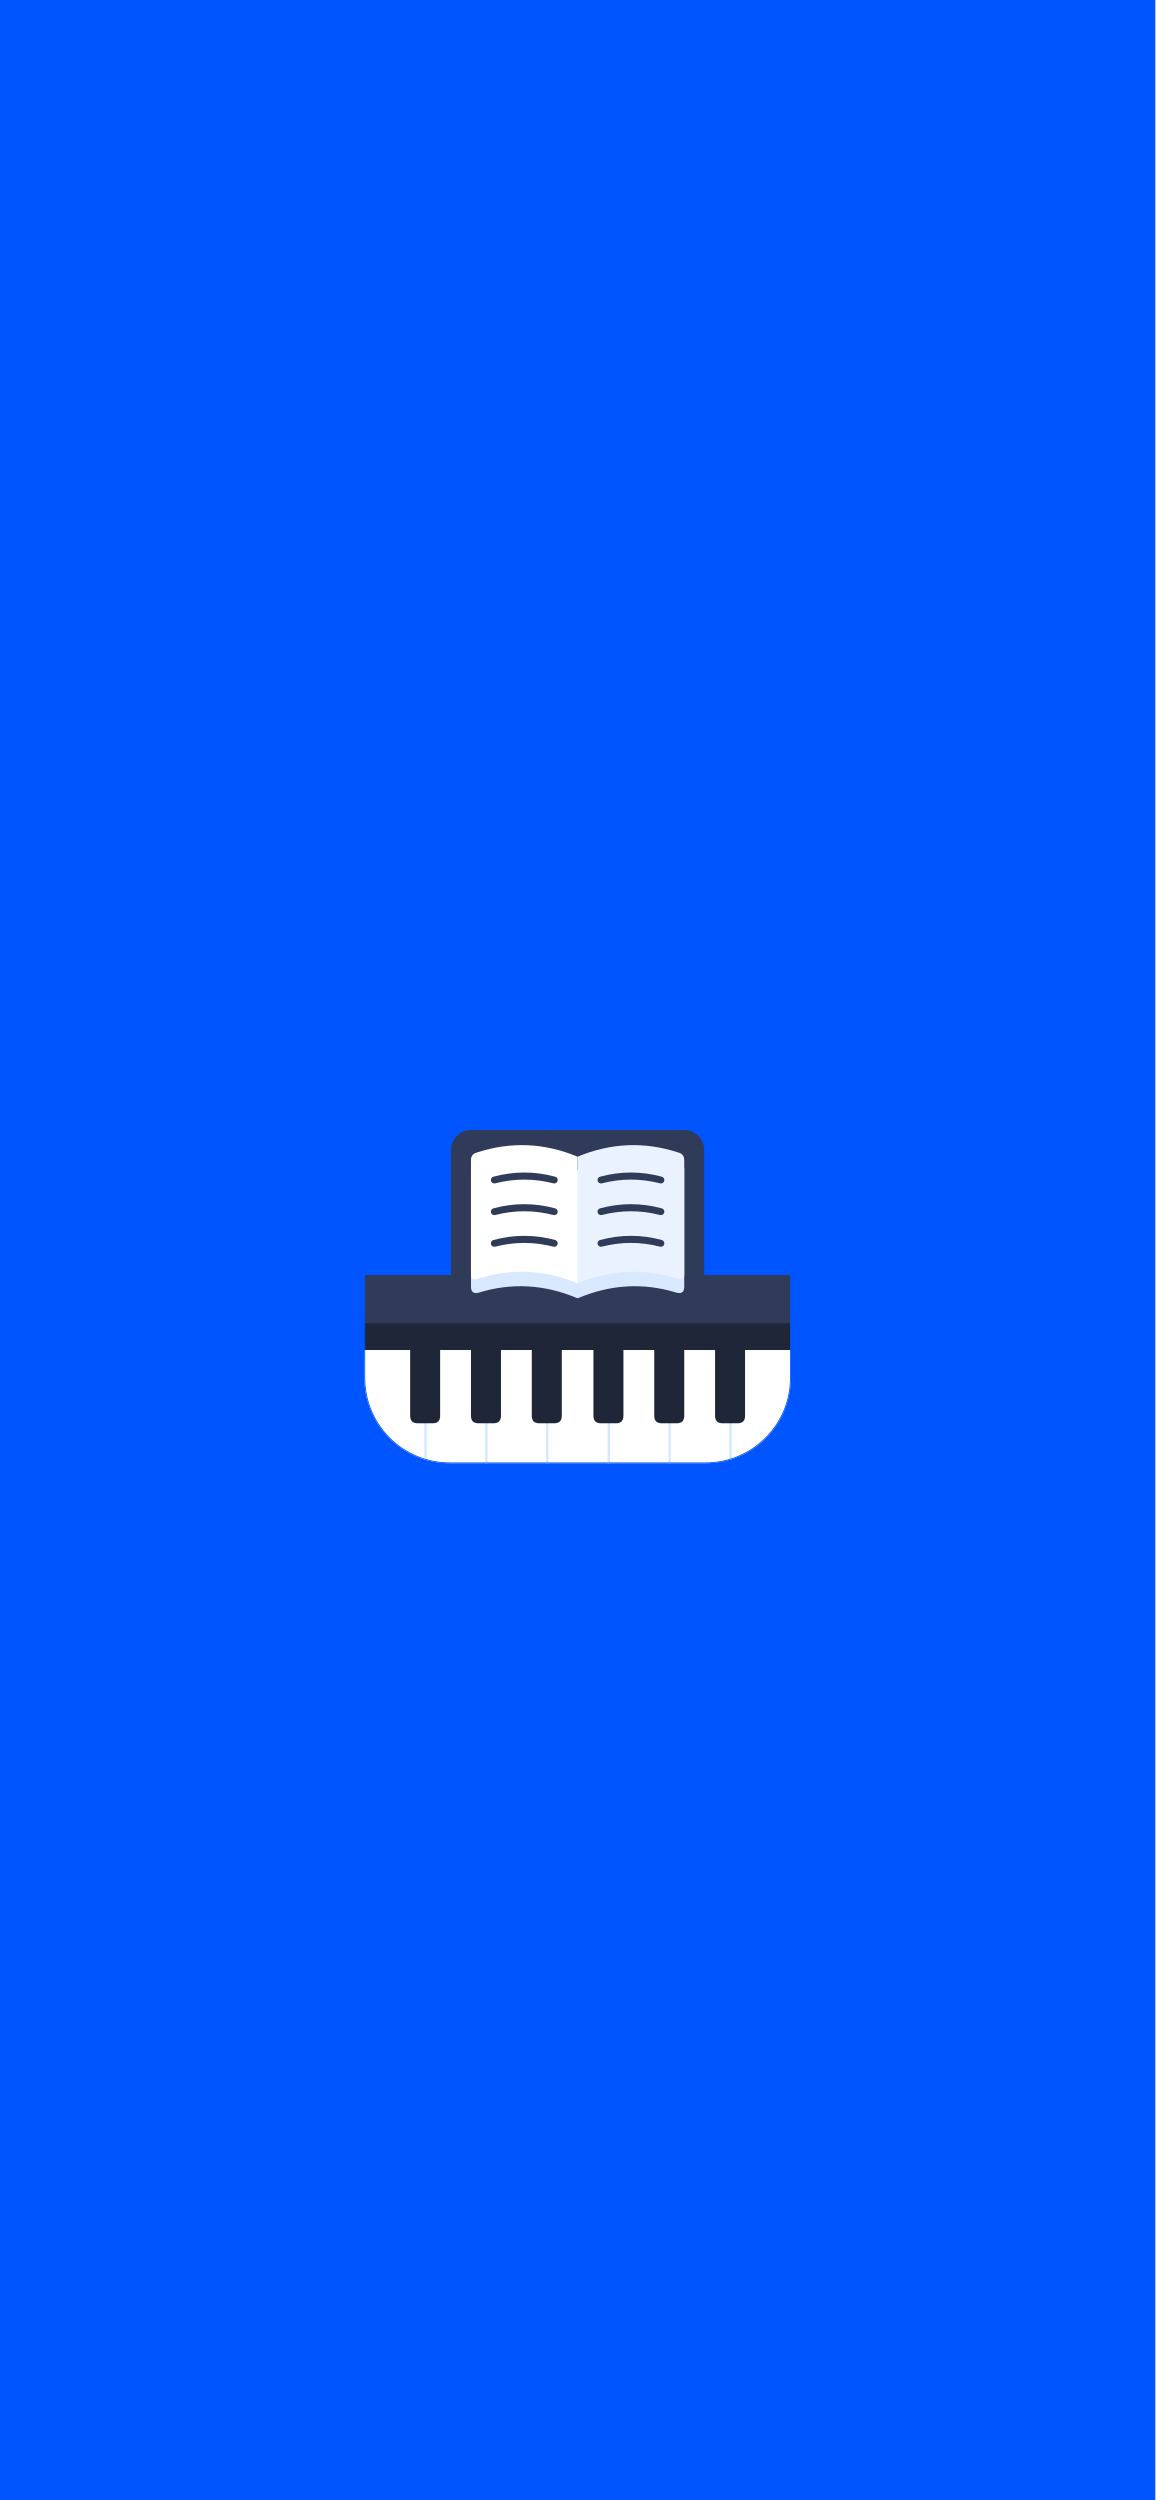
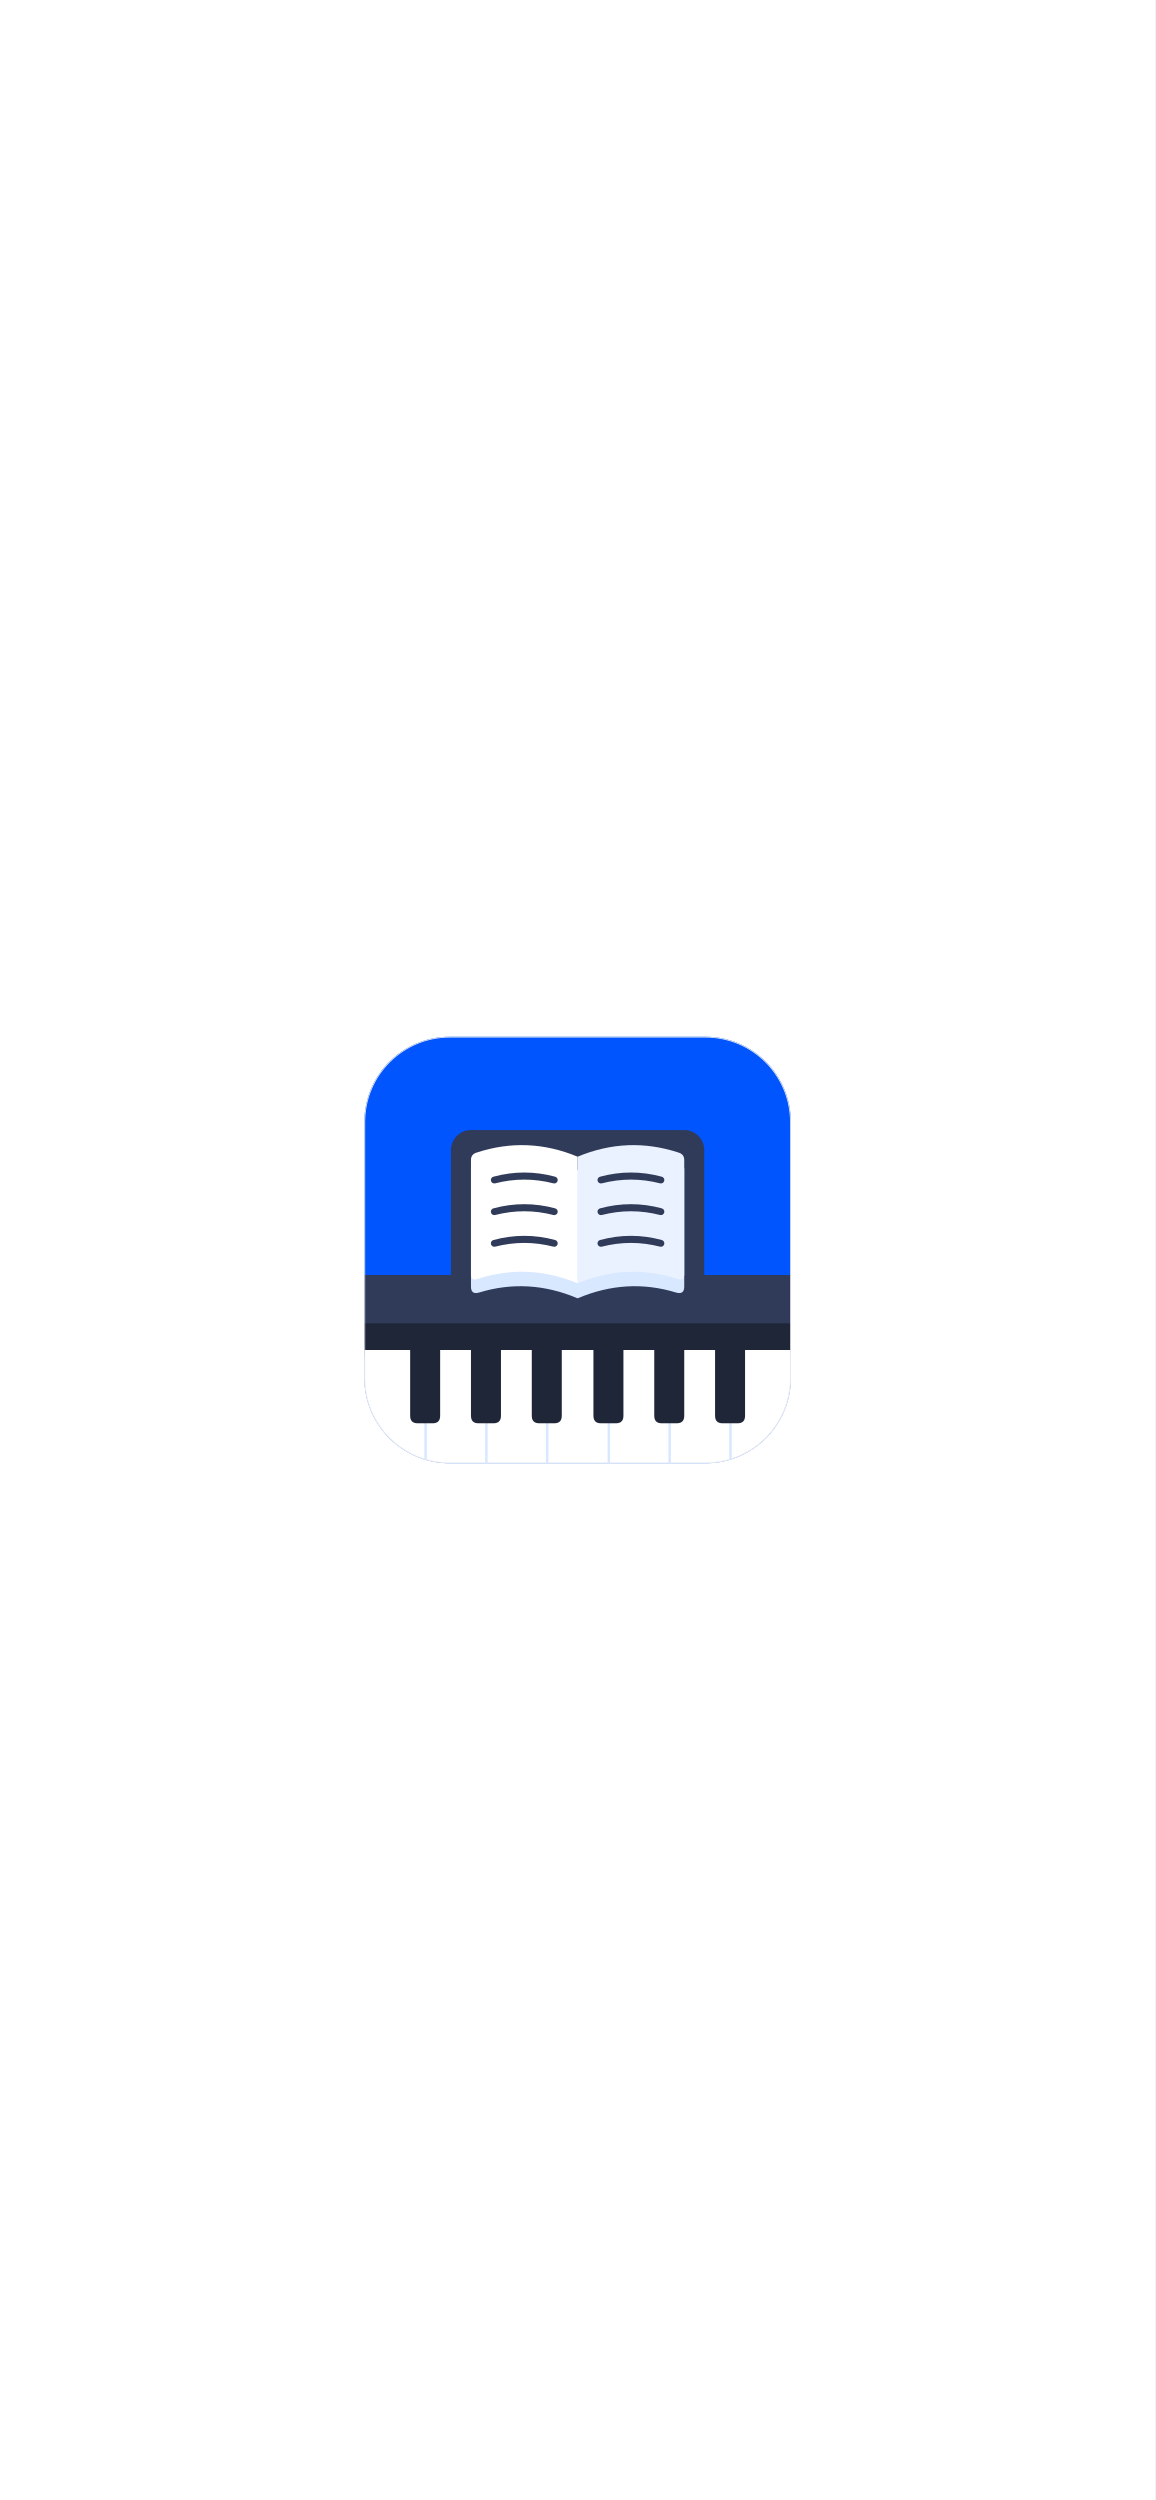
<svg xmlns="http://www.w3.org/2000/svg" width="390" height="844" viewBox="0 0 390 844">
-   <path fill="#0055fe" d="M0 0h390v844H0z" />
+   <path fill="#ffffff" d="M0 0h390v844H0z" />
  <defs>
    <clipPath id="tile">
      <rect width="512" height="512" rx="102.4" />
    </clipPath>
  </defs>
  <g transform="translate(123 350) scale(0.28125)">
    <g clip-path="url(#tile)">
      <path fill="#0055fe" d="M0 0h512v512H0z" />
      <g fill="#303a59">
        <rect x="104" y="112" width="304" height="216" rx="24" />
        <path d="M0 286h512v82H0z" />
      </g>
      <path fill="#1e2638" d="M0 344h512v40H0z" />
      <path fill="#d8e8ff" d="M128 158q64-24 128 2 64-26 128-2v142q0 10-10 7-59-18-118 7-59-25-118-7-10 3-10-7z" />
      <path fill="#fff" d="M128 148q0-7 7-9 61-20 121 5v152q-60-25-121-5-7 2-7-6z" />
      <path fill="#eaf2ff" d="M256 144q60-25 121-5 7 2 7 9v137q0 8-7 6-61-20-121 5z" />
      <g fill="#303a59">
        <path d="M155 168q37-10 74 0a4 4 0 0 1-2 8q-35-9-70 0a4 4 0 0 1-2-8z" />
        <path d="M155 206q37-10 74 0a4 4 0 0 1-2 8q-35-9-70 0a4 4 0 0 1-2-8z" />
        <path d="M155 244q37-10 74 0a4 4 0 0 1-2 8q-35-9-70 0a4 4 0 0 1-2-8z" />
        <path d="M283 168q37-10 74 0a4 4 0 0 1-2 8q-35-9-70 0a4 4 0 0 1-2-8z" />
        <path d="M283 206q37-10 74 0a4 4 0 0 1-2 8q-35-9-70 0a4 4 0 0 1-2-8z" />
        <path d="M283 244q37-10 74 0a4 4 0 0 1-2 8q-35-9-70 0a4 4 0 0 1-2-8z" />
      </g>
      <path fill="#fff" d="M0 376h512v136H0z" />
      <g fill="#d8e8ff">
        <path d="M72 376h3v136h-3z" />
        <path d="M145 376h3v136h-3z" />
        <path d="M218 376h3v136h-3z" />
        <path d="M292 376h3v136h-3z" />
        <path d="M365 376h3v136h-3z" />
        <path d="M438 376h3v136h-3z" />
      </g>
      <g fill="#1e2638">
        <path d="M55 376h36v79q0 9-9 9H64q-9 0-9-9z" />
        <path d="M128 376h36v79q0 9-9 9h-18q-9 0-9-9z" />
        <path d="M201 376h36v79q0 9-9 9h-18q-9 0-9-9z" />
        <path d="M275 376h36v79q0 9-9 9h-18q-9 0-9-9z" />
        <path d="M348 376h36v79q0 9-9 9h-18q-9 0-9-9z" />
        <path d="M421 376h36v79q0 9-9 9h-18q-9 0-9-9z" />
      </g>
    </g>
-     <rect x=".5" y=".5" width="511" height="511" rx="102" fill="none" stroke="#0055fe" stroke-width="1" />
+     <rect x=".5" y=".5" width="511" height="511" rx="102" fill="none" stroke="#e6e8ee" stroke-width="1" />
  </g>
</svg>
